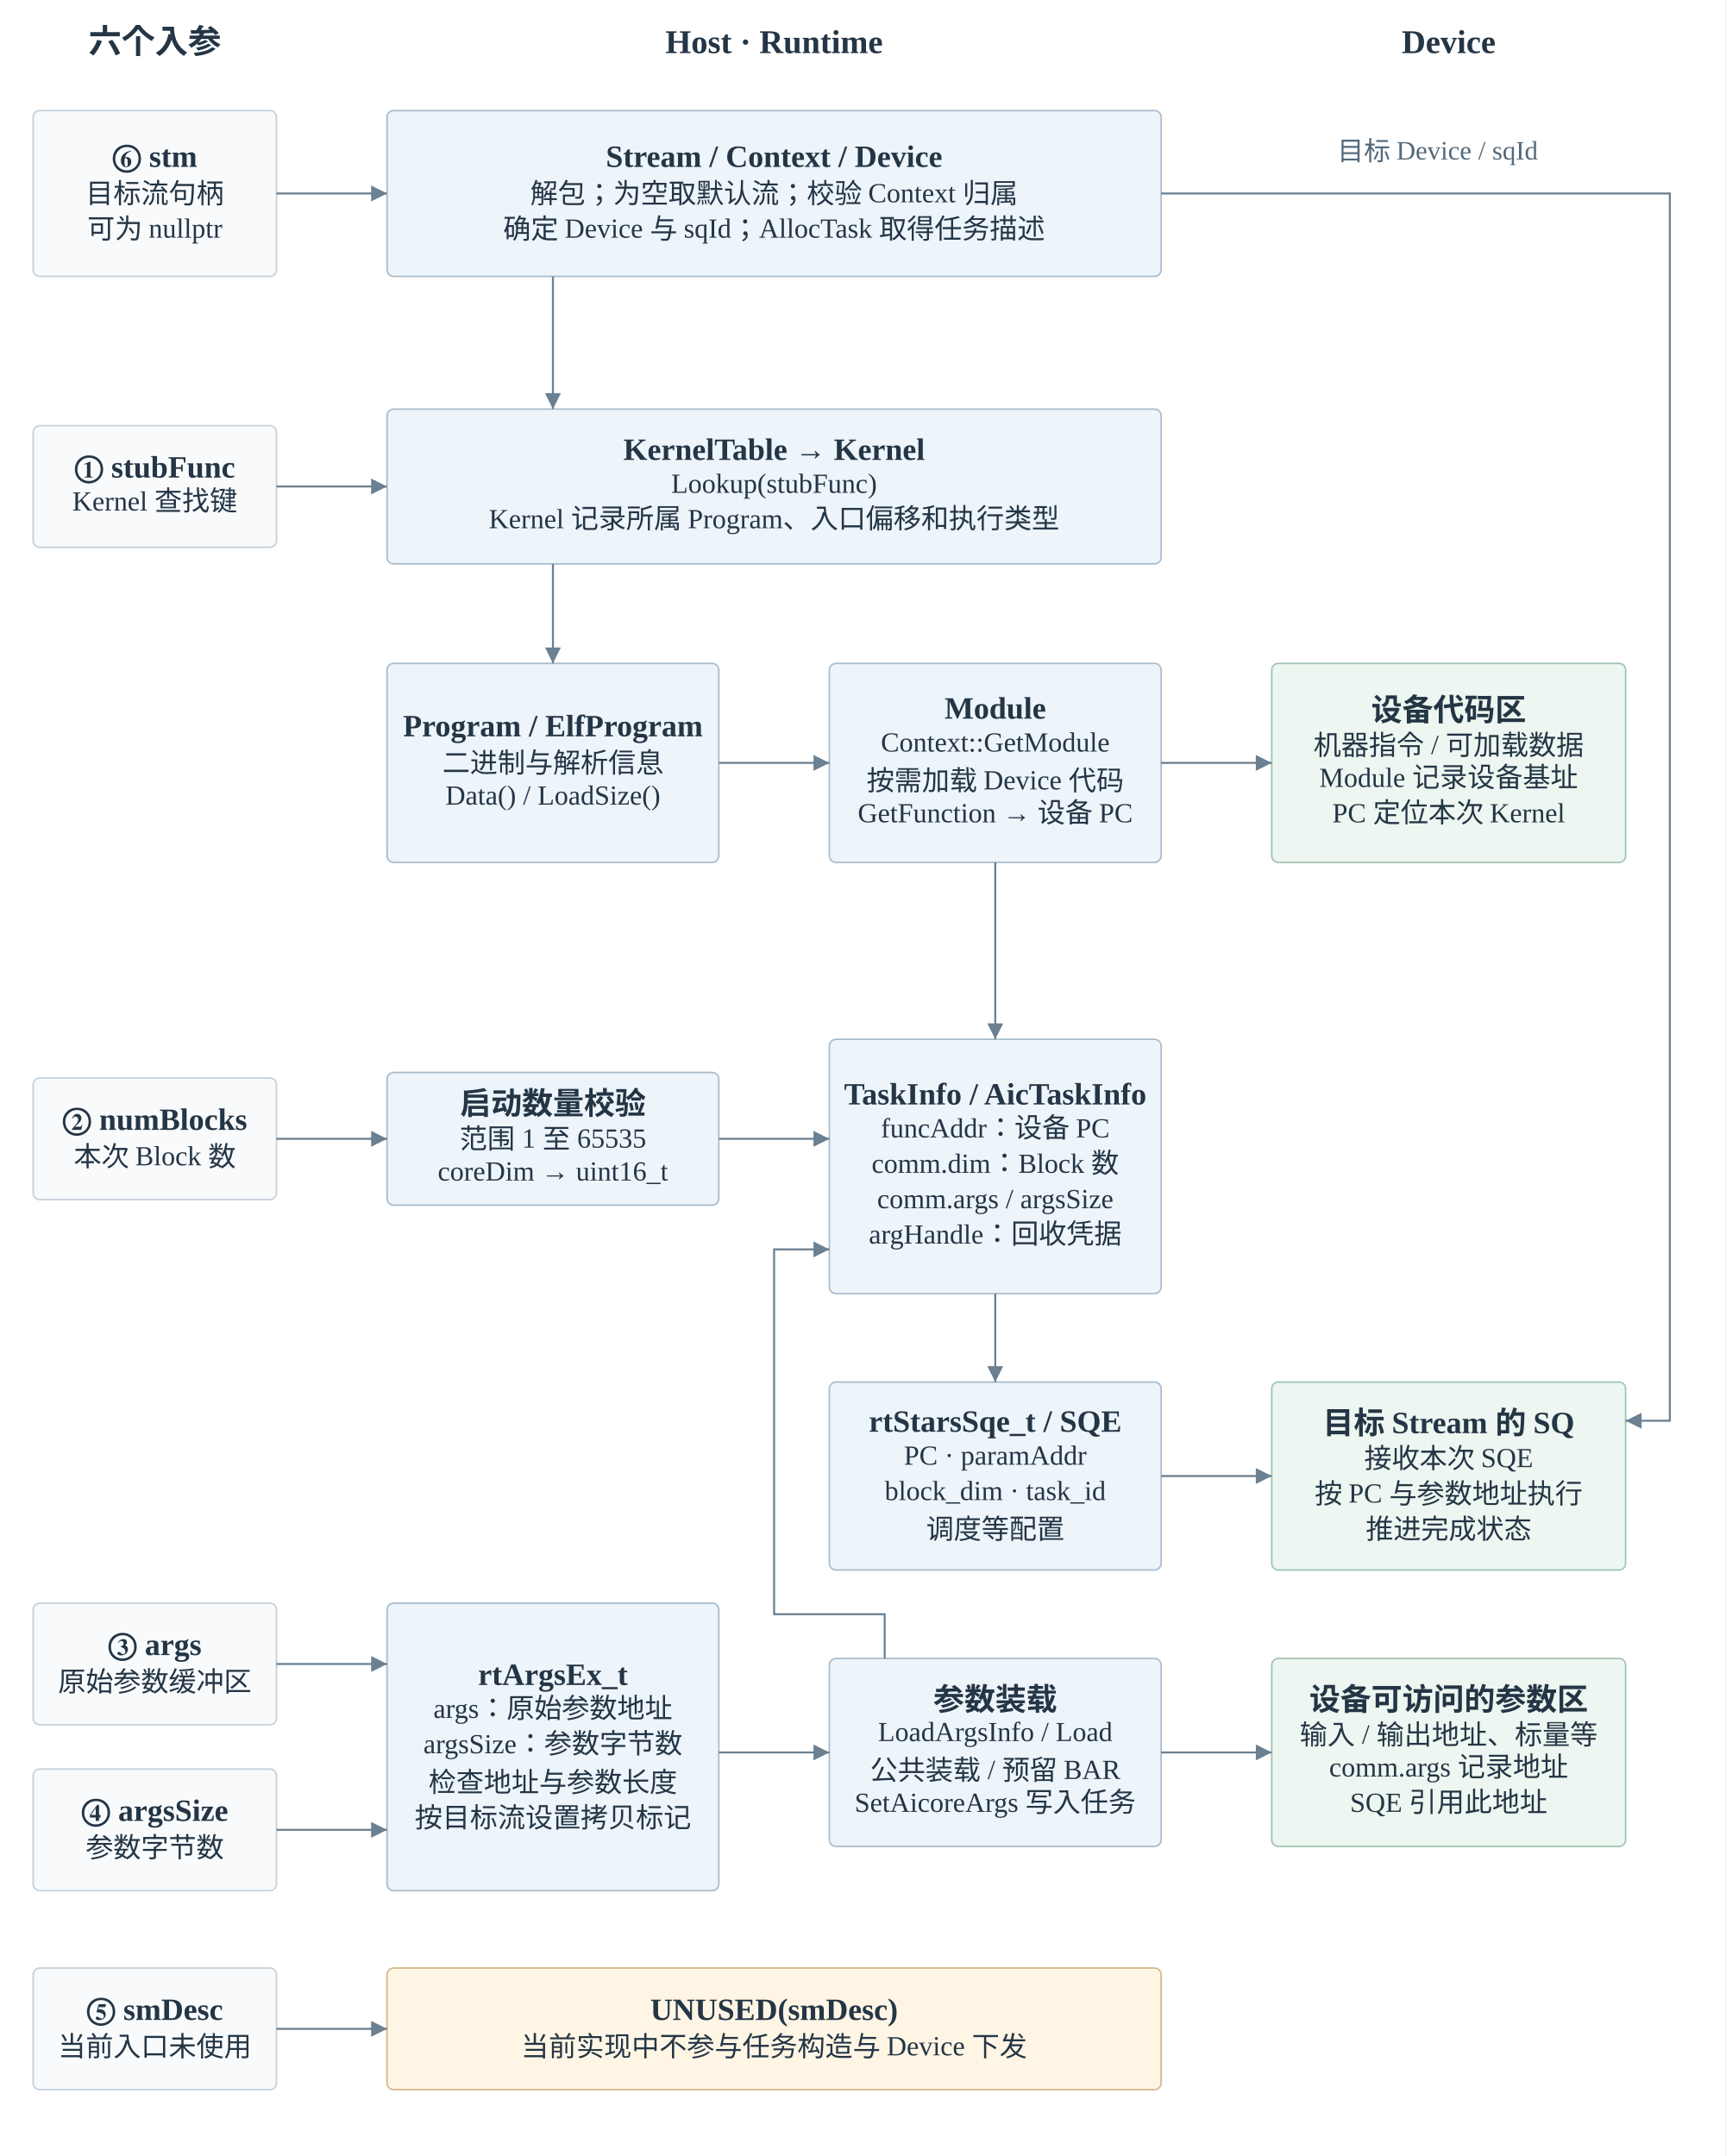
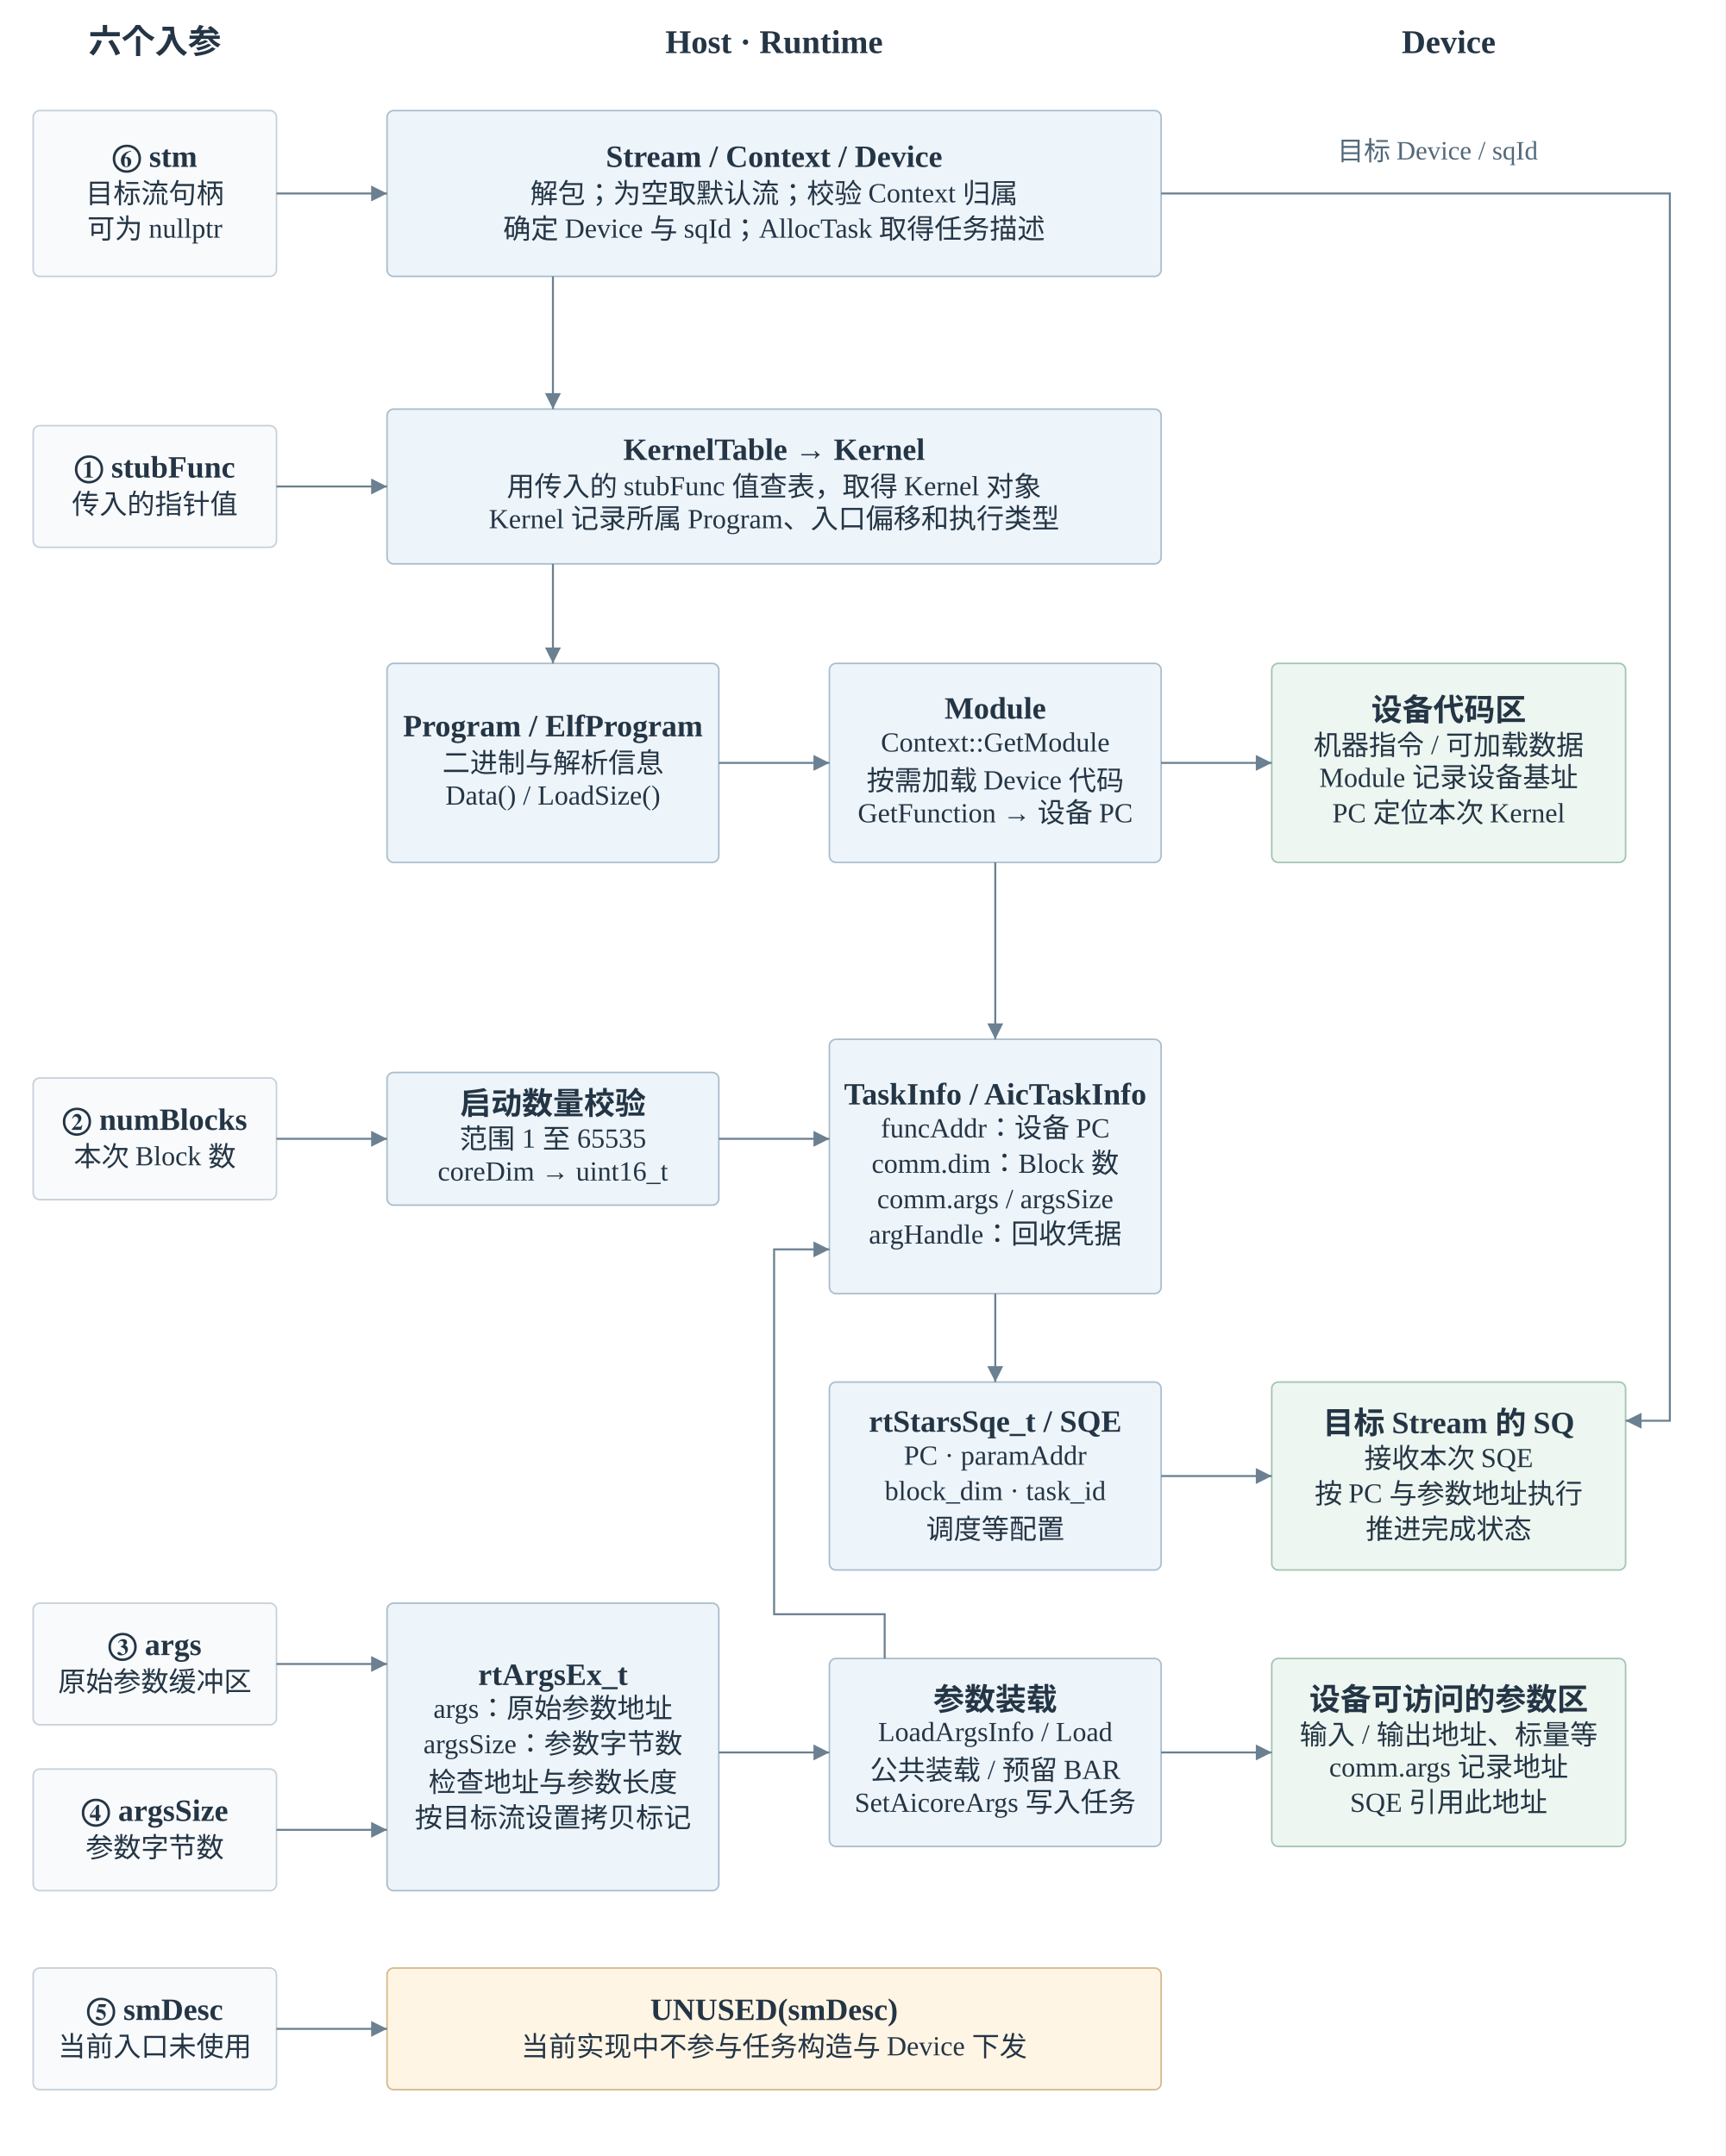
<svg xmlns="http://www.w3.org/2000/svg" id="kernelLaunch-full-flow" class="diagram full-flow" viewBox="0 0 1560 1950" role="img" aria-labelledby="kernelLaunch-full-flow-title kernelLaunch-full-flow-desc">
  <defs>
    <marker id="full-flow-arrow" viewBox="0 0 10 10" refX="10" refY="5" markerWidth="8" markerHeight="8" orient="auto">
      <path d="M 0 0 L 10 5 L 0 10 Z" fill="#6b8091" />
    </marker>
  </defs>
  <style>
text{font-family:"Times New Roman","SimSun",serif;fill:#243545;text-anchor:middle}.node-title{font-size:28px;font-weight:700}.node-sub{font-size:25px}.column-title{font-size:30px;font-weight:700}.edge-label{font-size:24px;fill:#52697b}.box{stroke:#a9bdcd;stroke-width:1.4;fill:#edf4fa}.box.plain{fill:#f8fafc;stroke:#c5d0d9}.box.green{fill:#edf6f0;stroke:#a3c4b0}.box.amber{fill:#fff5e5;stroke:#d7b789}.edge{stroke:#6b8091;stroke-width:1.8;fill:none;stroke-linecap:butt;stroke-linejoin:miter}.source-trigger{cursor:pointer}.source-trigger:focus .box,.source-trigger:hover .box{stroke:#245c89;stroke-width:2.2}
</style>
  <rect x="0" y="0" width="1560" height="1950" fill="#fff" />
  <text x="140" y="48" class="column-title">六个入参</text>
  <text x="700" y="48" class="column-title">Host · Runtime</text>
  <text x="1310" y="48" class="column-title">Device</text>
  <g class="source-trigger" data-node="stm" data-x="30" data-y="100" data-w="220" data-h="150">
    <rect x="30" y="100" width="220" height="150" rx="6" class="box plain" />
    <text x="140.0" y="143.0" dominant-baseline="middle" class="node-title">⑥ stm</text>
    <text x="140.0" y="175.0" dominant-baseline="middle" class="node-sub">目标流句柄</text>
    <text x="140.0" y="207.0" dominant-baseline="middle" class="node-sub">可为 nullptr</text>
  </g>
  <g class="source-trigger" data-node="stream" data-x="350" data-y="100" data-w="700" data-h="150">
    <rect x="350" y="100" width="700" height="150" rx="6" class="box blue" />
    <text x="700.0" y="143.0" dominant-baseline="middle" class="node-title">Stream / Context / Device</text>
    <text x="700.0" y="175.0" dominant-baseline="middle" class="node-sub">解包；为空取默认流；校验 Context 归属</text>
    <text x="700.0" y="207.0" dominant-baseline="middle" class="node-sub">确定 Device 与 sqId；AllocTask 取得任务描述</text>
  </g>
  <g class="source-trigger" data-node="stub" data-x="30" data-y="385" data-w="220" data-h="110">
    <rect x="30" y="385" width="220" height="110" rx="6" class="box plain" />
    <text x="140.0" y="424.0" dominant-baseline="middle" class="node-title">① stubFunc</text>
-     <text x="140.0" y="456.0" dominant-baseline="middle" class="node-sub">Kernel 查找键</text>
+     <text x="140.0" y="456.0" dominant-baseline="middle" class="node-sub">传入的指针值</text>
  </g>
  <g class="source-trigger" data-node="kernel" data-x="350" data-y="370" data-w="700" data-h="140">
    <rect x="350" y="370" width="700" height="140" rx="6" class="box blue" />
    <text x="700.0" y="408.0" dominant-baseline="middle" class="node-title">KernelTable → Kernel</text>
-     <text x="700.0" y="440.0" dominant-baseline="middle" class="node-sub">Lookup(stubFunc)</text>
+     <text x="700.0" y="440.0" dominant-baseline="middle" class="node-sub">用传入的 stubFunc 值查表，取得 Kernel 对象</text>
    <text x="700.0" y="472.0" dominant-baseline="middle" class="node-sub">Kernel 记录所属 Program、入口偏移和执行类型</text>
  </g>
  <g class="source-trigger" data-node="program" data-x="350" data-y="600" data-w="300" data-h="180">
    <rect x="350" y="600" width="300" height="180" rx="6" class="box blue" />
    <text x="500.0" y="658.0" dominant-baseline="middle" class="node-title">Program / ElfProgram</text>
    <text x="500.0" y="690.0" dominant-baseline="middle" class="node-sub">二进制与解析信息</text>
    <text x="500.0" y="722.0" dominant-baseline="middle" class="node-sub">Data() / LoadSize()</text>
  </g>
  <g class="source-trigger" data-node="module" data-x="750" data-y="600" data-w="300" data-h="180">
    <rect x="750" y="600" width="300" height="180" rx="6" class="box blue" />
    <text x="900.0" y="642.0" dominant-baseline="middle" class="node-title">Module</text>
    <text x="900.0" y="674.0" dominant-baseline="middle" class="node-sub">Context::GetModule</text>
    <text x="900.0" y="706.0" dominant-baseline="middle" class="node-sub">按需加载 Device 代码</text>
    <text x="900.0" y="738.0" dominant-baseline="middle" class="node-sub">GetFunction → 设备 PC</text>
  </g>
  <g class="source-trigger" data-node="code" data-x="1150" data-y="600" data-w="320" data-h="180">
    <rect x="1150" y="600" width="320" height="180" rx="6" class="box green" />
    <text x="1310.0" y="642.0" dominant-baseline="middle" class="node-title">设备代码区</text>
    <text x="1310.0" y="674.0" dominant-baseline="middle" class="node-sub">机器指令 / 可加载数据</text>
    <text x="1310.0" y="706.0" dominant-baseline="middle" class="node-sub">Module 记录设备基址</text>
    <text x="1310.0" y="738.0" dominant-baseline="middle" class="node-sub">PC 定位本次 Kernel</text>
  </g>
  <g class="source-trigger" data-node="blocks" data-x="30" data-y="975" data-w="220" data-h="110">
    <rect x="30" y="975" width="220" height="110" rx="6" class="box plain" />
    <text x="140.0" y="1014.0" dominant-baseline="middle" class="node-title">② numBlocks</text>
    <text x="140.0" y="1046.0" dominant-baseline="middle" class="node-sub">本次 Block 数</text>
  </g>
  <g class="source-trigger" data-node="dim" data-x="350" data-y="970" data-w="300" data-h="120">
    <rect x="350" y="970" width="300" height="120" rx="6" class="box blue" />
    <text x="500.0" y="998.0" dominant-baseline="middle" class="node-title">启动数量校验</text>
    <text x="500.0" y="1030.0" dominant-baseline="middle" class="node-sub">范围 1 至 65535</text>
    <text x="500.0" y="1062.0" dominant-baseline="middle" class="node-sub">coreDim → uint16_t</text>
  </g>
  <g class="source-trigger" data-node="task" data-x="750" data-y="940" data-w="300" data-h="230">
    <rect x="750" y="940" width="300" height="230" rx="6" class="box blue" />
    <text x="900.0" y="991.0" dominant-baseline="middle" class="node-title">TaskInfo / AicTaskInfo</text>
    <text x="900.0" y="1023.0" dominant-baseline="middle" class="node-sub">funcAddr：设备 PC</text>
    <text x="900.0" y="1055.0" dominant-baseline="middle" class="node-sub">comm.dim：Block 数</text>
    <text x="900.0" y="1087.0" dominant-baseline="middle" class="node-sub">comm.args / argsSize</text>
    <text x="900.0" y="1119.0" dominant-baseline="middle" class="node-sub">argHandle：回收凭据</text>
  </g>
  <g class="source-trigger" data-node="sqe" data-x="750" data-y="1250" data-w="300" data-h="170">
    <rect x="750" y="1250" width="300" height="170" rx="6" class="box blue" />
    <text x="900.0" y="1287.0" dominant-baseline="middle" class="node-title">rtStarsSqe_t / SQE</text>
    <text x="900.0" y="1319.0" dominant-baseline="middle" class="node-sub">PC · paramAddr</text>
    <text x="900.0" y="1351.0" dominant-baseline="middle" class="node-sub">block_dim · task_id</text>
    <text x="900.0" y="1383.0" dominant-baseline="middle" class="node-sub">调度等配置</text>
  </g>
  <g class="source-trigger" data-node="sq" data-x="1150" data-y="1250" data-w="320" data-h="170">
    <rect x="1150" y="1250" width="320" height="170" rx="6" class="box green" />
    <text x="1310.0" y="1287.0" dominant-baseline="middle" class="node-title">目标 Stream 的 SQ</text>
    <text x="1310.0" y="1319.0" dominant-baseline="middle" class="node-sub">接收本次 SQE</text>
    <text x="1310.0" y="1351.0" dominant-baseline="middle" class="node-sub">按 PC 与参数地址执行</text>
    <text x="1310.0" y="1383.0" dominant-baseline="middle" class="node-sub">推进完成状态</text>
  </g>
  <g class="source-trigger" data-node="args" data-x="30" data-y="1450" data-w="220" data-h="110">
    <rect x="30" y="1450" width="220" height="110" rx="6" class="box plain" />
    <text x="140.0" y="1489.0" dominant-baseline="middle" class="node-title">③ args</text>
    <text x="140.0" y="1521.0" dominant-baseline="middle" class="node-sub">原始参数缓冲区</text>
  </g>
  <g class="source-trigger" data-node="size" data-x="30" data-y="1600" data-w="220" data-h="110">
    <rect x="30" y="1600" width="220" height="110" rx="6" class="box plain" />
    <text x="140.0" y="1639.0" dominant-baseline="middle" class="node-title">④ argsSize</text>
    <text x="140.0" y="1671.0" dominant-baseline="middle" class="node-sub">参数字节数</text>
  </g>
  <g class="source-trigger" data-node="args-info" data-x="350" data-y="1450" data-w="300" data-h="260">
    <rect x="350" y="1450" width="300" height="260" rx="6" class="box blue" />
    <text x="500.0" y="1516.0" dominant-baseline="middle" class="node-title">rtArgsEx_t</text>
    <text x="500.0" y="1548.0" dominant-baseline="middle" class="node-sub">args：原始参数地址</text>
    <text x="500.0" y="1580.0" dominant-baseline="middle" class="node-sub">argsSize：参数字节数</text>
    <text x="500.0" y="1612.0" dominant-baseline="middle" class="node-sub">检查地址与参数长度</text>
    <text x="500.0" y="1644.0" dominant-baseline="middle" class="node-sub">按目标流设置拷贝标记</text>
  </g>
  <g class="source-trigger" data-node="load" data-x="750" data-y="1500" data-w="300" data-h="170">
    <rect x="750" y="1500" width="300" height="170" rx="6" class="box blue" />
    <text x="900.0" y="1537.0" dominant-baseline="middle" class="node-title">参数装载</text>
    <text x="900.0" y="1569.0" dominant-baseline="middle" class="node-sub">LoadArgsInfo / Load</text>
    <text x="900.0" y="1601.0" dominant-baseline="middle" class="node-sub">公共装载 / 预留 BAR</text>
    <text x="900.0" y="1633.0" dominant-baseline="middle" class="node-sub">SetAicoreArgs 写入任务</text>
  </g>
  <g class="source-trigger" data-node="params" data-x="1150" data-y="1500" data-w="320" data-h="170">
    <rect x="1150" y="1500" width="320" height="170" rx="6" class="box green" />
    <text x="1310.0" y="1537.0" dominant-baseline="middle" class="node-title">设备可访问的参数区</text>
    <text x="1310.0" y="1569.0" dominant-baseline="middle" class="node-sub">输入 / 输出地址、标量等</text>
    <text x="1310.0" y="1601.0" dominant-baseline="middle" class="node-sub">comm.args 记录地址</text>
    <text x="1310.0" y="1633.0" dominant-baseline="middle" class="node-sub">SQE 引用此地址</text>
  </g>
  <g class="source-trigger" data-node="sm" data-x="30" data-y="1780" data-w="220" data-h="110">
    <rect x="30" y="1780" width="220" height="110" rx="6" class="box plain" />
    <text x="140.0" y="1819.0" dominant-baseline="middle" class="node-title">⑤ smDesc</text>
    <text x="140.0" y="1851.0" dominant-baseline="middle" class="node-sub">当前入口未使用</text>
  </g>
  <g class="source-trigger" data-node="unused" data-x="350" data-y="1780" data-w="700" data-h="110">
    <rect x="350" y="1780" width="700" height="110" rx="6" class="box amber" />
    <text x="700.0" y="1819.0" dominant-baseline="middle" class="node-title">UNUSED(smDesc)</text>
    <text x="700.0" y="1851.0" dominant-baseline="middle" class="node-sub">当前实现中不参与任务构造与 Device 下发</text>
  </g>
  <path data-edge="stm-stream" d="M 250 175 L 350 175" class="edge " marker-end="url(#full-flow-arrow)" />
  <path data-edge="stream-prepare" d="M 500 250 L 500 370" class="edge " marker-end="url(#full-flow-arrow)" />
  <path data-edge="stream-sq" d="M 1050 175 L 1510 175 L 1510 1285 L 1470 1285" class="edge " marker-end="url(#full-flow-arrow)" />
  <path data-edge="stub-lookup" d="M 250 440 L 350 440" class="edge " marker-end="url(#full-flow-arrow)" />
  <path data-edge="kernel-program" d="M 500 510 L 500 600" class="edge " marker-end="url(#full-flow-arrow)" />
  <path data-edge="program-module" d="M 650 690 L 750 690" class="edge " marker-end="url(#full-flow-arrow)" />
  <path data-edge="module-code" d="M 1050 690 L 1150 690" class="edge " marker-end="url(#full-flow-arrow)" />
  <path data-edge="module-pc" d="M 900 780 L 900 940" class="edge " marker-end="url(#full-flow-arrow)" />
  <path data-edge="blocks-check" d="M 250 1030 L 350 1030" class="edge " marker-end="url(#full-flow-arrow)" />
  <path data-edge="dim-task" d="M 650 1030 L 750 1030" class="edge " marker-end="url(#full-flow-arrow)" />
  <path data-edge="task-sqe" d="M 900 1170 L 900 1250" class="edge " marker-end="url(#full-flow-arrow)" />
  <path data-edge="sqe-send" d="M 1050 1335 L 1150 1335" class="edge " marker-end="url(#full-flow-arrow)" />
  <path data-edge="args-wrap" d="M 250 1505 L 350 1505" class="edge " marker-end="url(#full-flow-arrow)" />
  <path data-edge="size-wrap" d="M 250 1655 L 350 1655" class="edge " marker-end="url(#full-flow-arrow)" />
  <path data-edge="args-load" d="M 650 1585 L 750 1585" class="edge " marker-end="url(#full-flow-arrow)" />
  <path data-edge="load-device" d="M 1050 1585 L 1150 1585" class="edge " marker-end="url(#full-flow-arrow)" />
  <path data-edge="load-task" d="M 800 1500 L 800 1460 L 700 1460 L 700 1130 L 750 1130" class="edge " marker-end="url(#full-flow-arrow)" />
  <path data-edge="sm-unused" d="M 250 1835 L 350 1835" class="edge " marker-end="url(#full-flow-arrow)" />
  <text x="1300" y="145" class="edge-label">目标 Device / sqId</text>
</svg>
